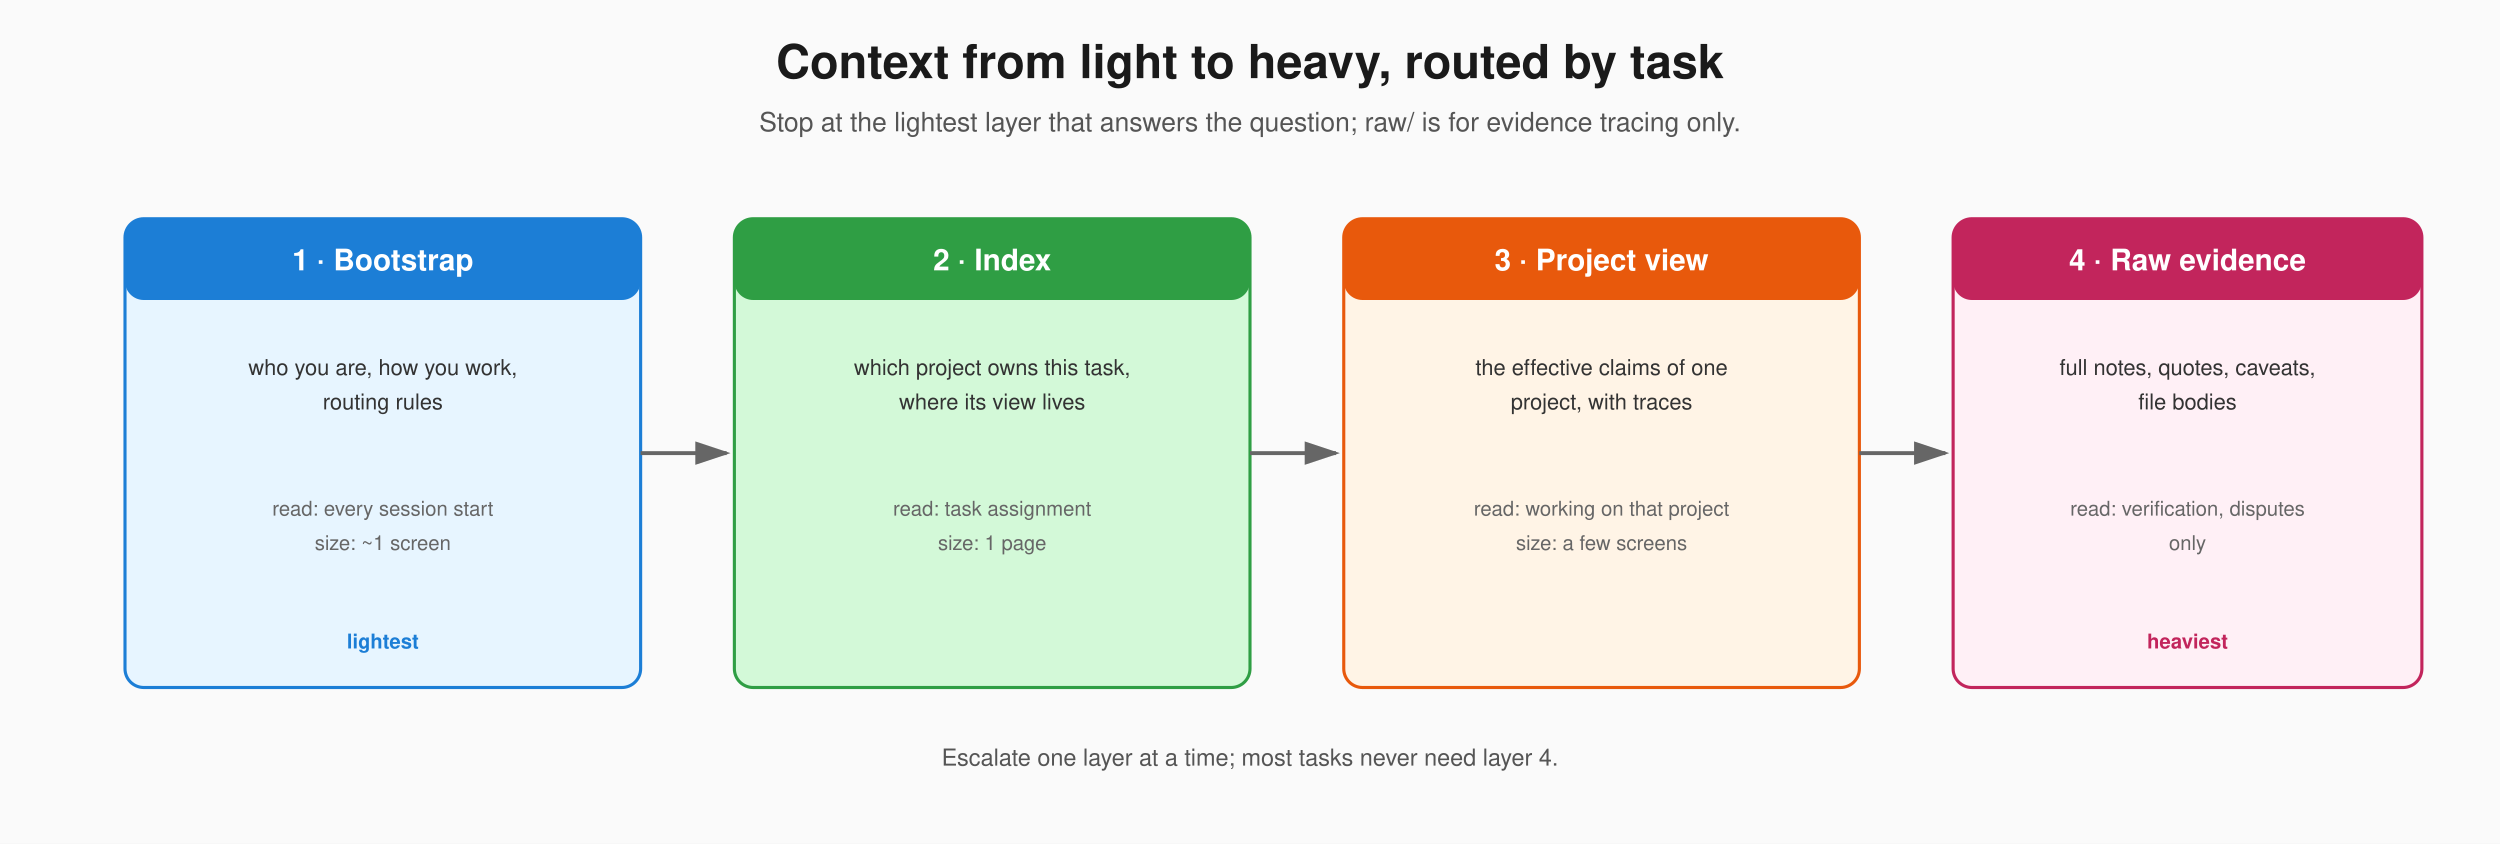
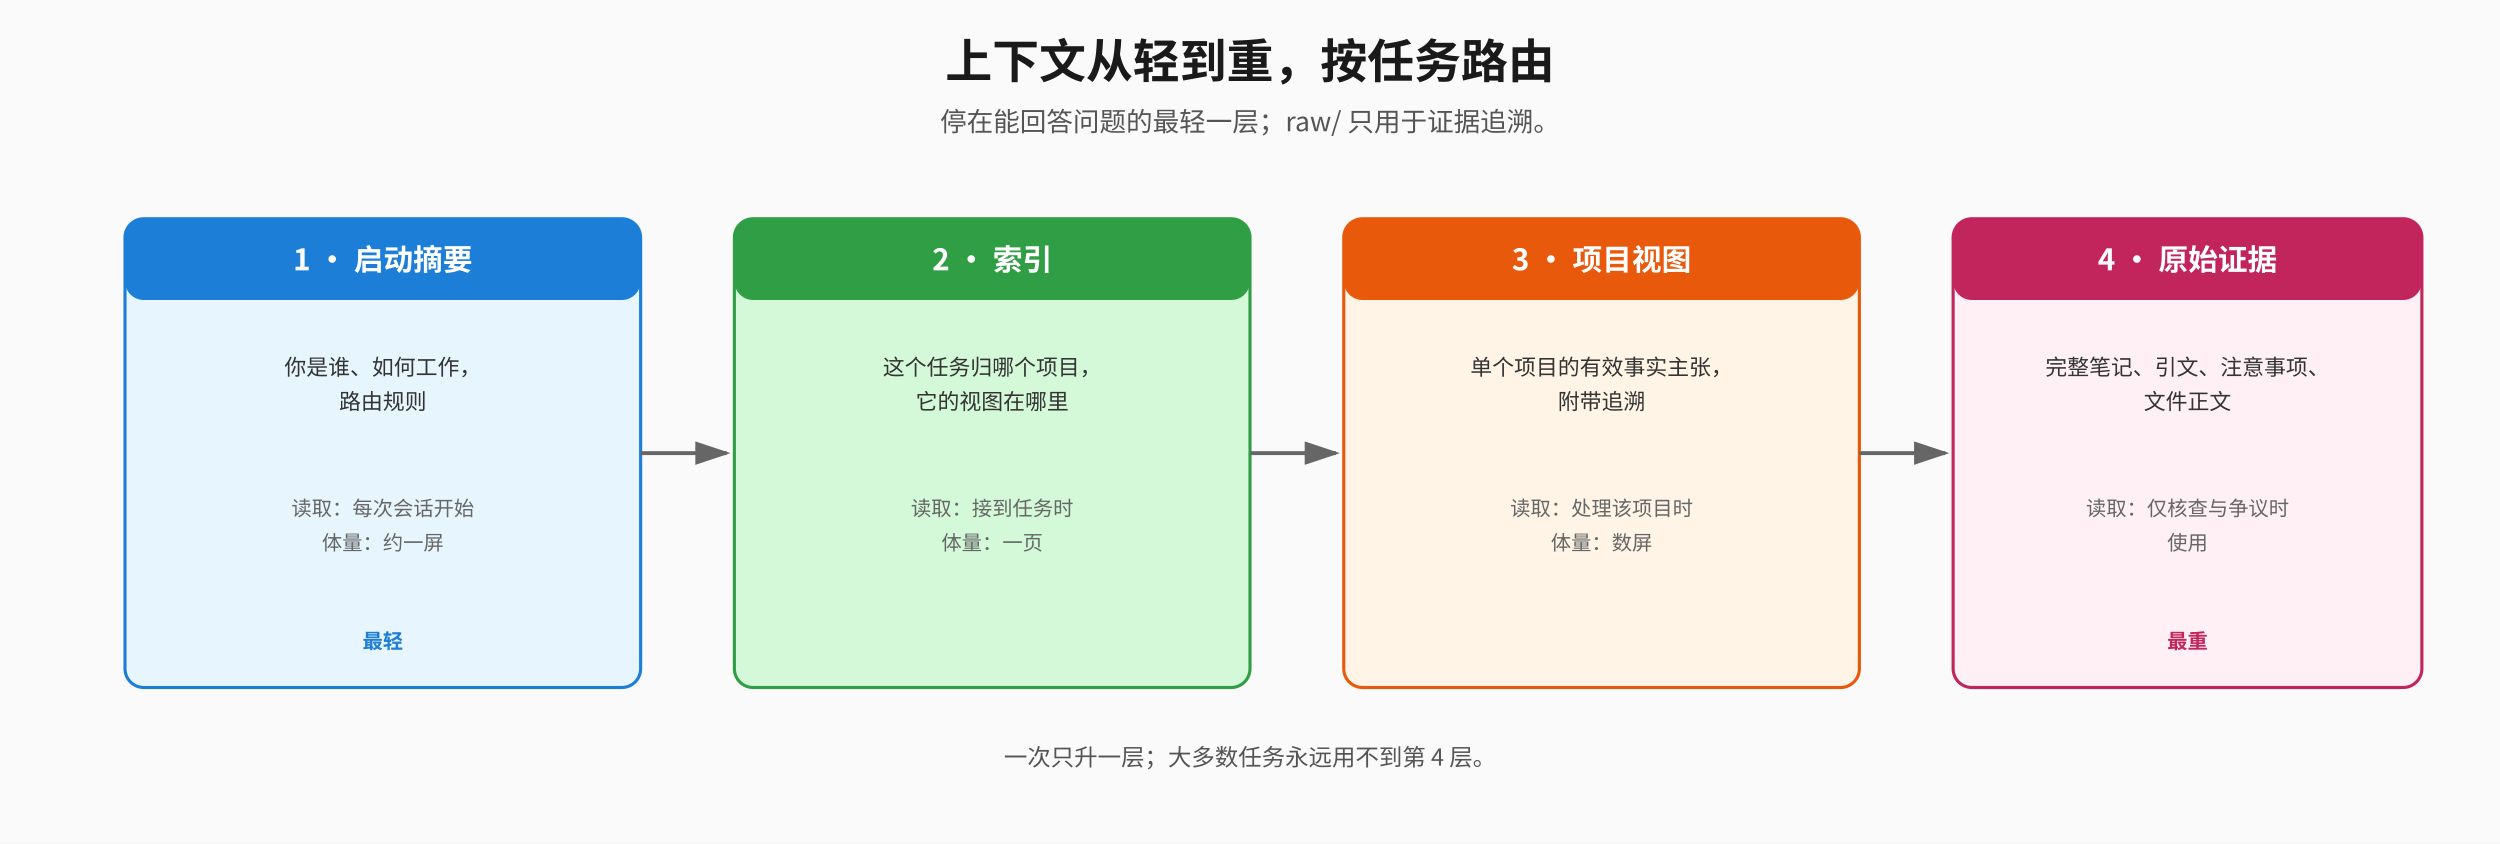
- <svg xmlns="http://www.w3.org/2000/svg" viewBox="0 0 1600 540" font-family="Helvetica,Arial,sans-serif">
+ <svg xmlns="http://www.w3.org/2000/svg" viewBox="0 0 1600 540" font-family="'PingFang SC','Noto Sans CJK SC','Hiragino Sans GB',Helvetica,Arial,sans-serif">
  <rect width="1600" height="540" fill="#fafafa" />
-   <text x="800" y="50" text-anchor="middle" font-size="30" font-weight="bold" fill="#1a1a1a">Context from light to heavy, routed by task</text>
-   <text x="800" y="84" text-anchor="middle" font-size="17" fill="#555">Stop at the lightest layer that answers the question; raw/ is for evidence tracing only.</text>
+   <text x="800" y="50" text-anchor="middle" font-size="30" font-weight="bold" fill="#1a1a1a">上下文从轻到重，按任务路由</text>
+   <text x="800" y="84" text-anchor="middle" font-size="17" fill="#555">停在能回答问题的最轻一层；raw/ 只用于证据追溯。</text>
  <g>
    <rect x="80" y="140" width="330" height="300" rx="12" fill="#e7f5ff" stroke="#1c7ed6" stroke-width="2" />
    <rect x="80" y="140" width="330" height="52" rx="12" fill="#1c7ed6" />
-     <text x="245" y="173" text-anchor="middle" font-size="19" font-weight="bold" fill="white">1 · Bootstrap</text>
-     <text x="245" y="240" text-anchor="middle" font-size="14" fill="#333">who you are, how you work,</text>
-     <text x="245" y="262" text-anchor="middle" font-size="14" fill="#333">routing rules</text>
-     <text x="245" y="330" text-anchor="middle" font-size="13" fill="#666">read: every session start</text>
-     <text x="245" y="352" text-anchor="middle" font-size="13" fill="#666">size: ~1 screen</text>
-     <text x="245" y="415" text-anchor="middle" font-size="13" font-weight="bold" fill="#1c7ed6">lightest</text>
+     <text x="245" y="173" text-anchor="middle" font-size="19" font-weight="bold" fill="white">1 · 启动摘要</text>
+     <text x="245" y="240" text-anchor="middle" font-size="14" fill="#333">你是谁、如何工作，</text>
+     <text x="245" y="262" text-anchor="middle" font-size="14" fill="#333">路由规则</text>
+     <text x="245" y="330" text-anchor="middle" font-size="13" fill="#666">读取：每次会话开始</text>
+     <text x="245" y="352" text-anchor="middle" font-size="13" fill="#666">体量：约一屏</text>
+     <text x="245" y="415" text-anchor="middle" font-size="13" font-weight="bold" fill="#1c7ed6">最轻</text>
  </g>
  <g>
    <rect x="470" y="140" width="330" height="300" rx="12" fill="#d3f9d8" stroke="#2f9e44" stroke-width="2" />
    <rect x="470" y="140" width="330" height="52" rx="12" fill="#2f9e44" />
-     <text x="635" y="173" text-anchor="middle" font-size="19" font-weight="bold" fill="white">2 · Index</text>
-     <text x="635" y="240" text-anchor="middle" font-size="14" fill="#333">which project owns this task,</text>
-     <text x="635" y="262" text-anchor="middle" font-size="14" fill="#333">where its view lives</text>
-     <text x="635" y="330" text-anchor="middle" font-size="13" fill="#666">read: task assignment</text>
-     <text x="635" y="352" text-anchor="middle" font-size="13" fill="#666">size: 1 page</text>
+     <text x="635" y="173" text-anchor="middle" font-size="19" font-weight="bold" fill="white">2 · 索引</text>
+     <text x="635" y="240" text-anchor="middle" font-size="14" fill="#333">这个任务归哪个项目，</text>
+     <text x="635" y="262" text-anchor="middle" font-size="14" fill="#333">它的视图在哪里</text>
+     <text x="635" y="330" text-anchor="middle" font-size="13" fill="#666">读取：接到任务时</text>
+     <text x="635" y="352" text-anchor="middle" font-size="13" fill="#666">体量：一页</text>
  </g>
  <g>
    <rect x="860" y="140" width="330" height="300" rx="12" fill="#fff4e6" stroke="#e8590c" stroke-width="2" />
    <rect x="860" y="140" width="330" height="52" rx="12" fill="#e8590c" />
-     <text x="1025" y="173" text-anchor="middle" font-size="19" font-weight="bold" fill="white">3 · Project view</text>
-     <text x="1025" y="240" text-anchor="middle" font-size="14" fill="#333">the effective claims of one</text>
-     <text x="1025" y="262" text-anchor="middle" font-size="14" fill="#333">project, with traces</text>
-     <text x="1025" y="330" text-anchor="middle" font-size="13" fill="#666">read: working on that project</text>
-     <text x="1025" y="352" text-anchor="middle" font-size="13" fill="#666">size: a few screens</text>
+     <text x="1025" y="173" text-anchor="middle" font-size="19" font-weight="bold" fill="white">3 · 项目视图</text>
+     <text x="1025" y="240" text-anchor="middle" font-size="14" fill="#333">单个项目的有效事实主张，</text>
+     <text x="1025" y="262" text-anchor="middle" font-size="14" fill="#333">附带追溯</text>
+     <text x="1025" y="330" text-anchor="middle" font-size="13" fill="#666">读取：处理该项目时</text>
+     <text x="1025" y="352" text-anchor="middle" font-size="13" fill="#666">体量：数屏</text>
  </g>
  <g>
    <rect x="1250" y="140" width="300" height="300" rx="12" fill="#fff0f6" stroke="#c2255c" stroke-width="2" />
    <rect x="1250" y="140" width="300" height="52" rx="12" fill="#c2255c" />
-     <text x="1400" y="173" text-anchor="middle" font-size="19" font-weight="bold" fill="white">4 · Raw evidence</text>
-     <text x="1400" y="240" text-anchor="middle" font-size="14" fill="#333">full notes, quotes, caveats,</text>
-     <text x="1400" y="262" text-anchor="middle" font-size="14" fill="#333">file bodies</text>
-     <text x="1400" y="330" text-anchor="middle" font-size="13" fill="#666">read: verification, disputes</text>
-     <text x="1400" y="352" text-anchor="middle" font-size="13" fill="#666">only</text>
-     <text x="1400" y="415" text-anchor="middle" font-size="13" font-weight="bold" fill="#c2255c">heaviest</text>
+     <text x="1400" y="173" text-anchor="middle" font-size="19" font-weight="bold" fill="white">4 · 原始证据</text>
+     <text x="1400" y="240" text-anchor="middle" font-size="14" fill="#333">完整笔记、引文、注意事项、</text>
+     <text x="1400" y="262" text-anchor="middle" font-size="14" fill="#333">文件正文</text>
+     <text x="1400" y="330" text-anchor="middle" font-size="13" fill="#666">读取：仅核查与争议时</text>
+     <text x="1400" y="352" text-anchor="middle" font-size="13" fill="#666">使用</text>
+     <text x="1400" y="415" text-anchor="middle" font-size="13" font-weight="bold" fill="#c2255c">最重</text>
  </g>
  <defs>
    <marker id="c" markerWidth="10" markerHeight="10" refX="8" refY="3" orient="auto">
      <path d="M0,0 L9,3 L0,6 z" fill="#666" />
    </marker>
  </defs>
  <line x1="410" y1="290" x2="465" y2="290" stroke="#666" stroke-width="2.5" marker-end="url(#c)" />
  <line x1="800" y1="290" x2="855" y2="290" stroke="#666" stroke-width="2.5" marker-end="url(#c)" />
  <line x1="1190" y1="290" x2="1245" y2="290" stroke="#666" stroke-width="2.5" marker-end="url(#c)" />
-   <text x="800" y="490" text-anchor="middle" font-size="15" fill="#555">Escalate one layer at a time; most tasks never need layer 4.</text>
+   <text x="800" y="490" text-anchor="middle" font-size="15" fill="#555">一次只升一层；大多数任务永远用不到第 4 层。</text>
</svg>
